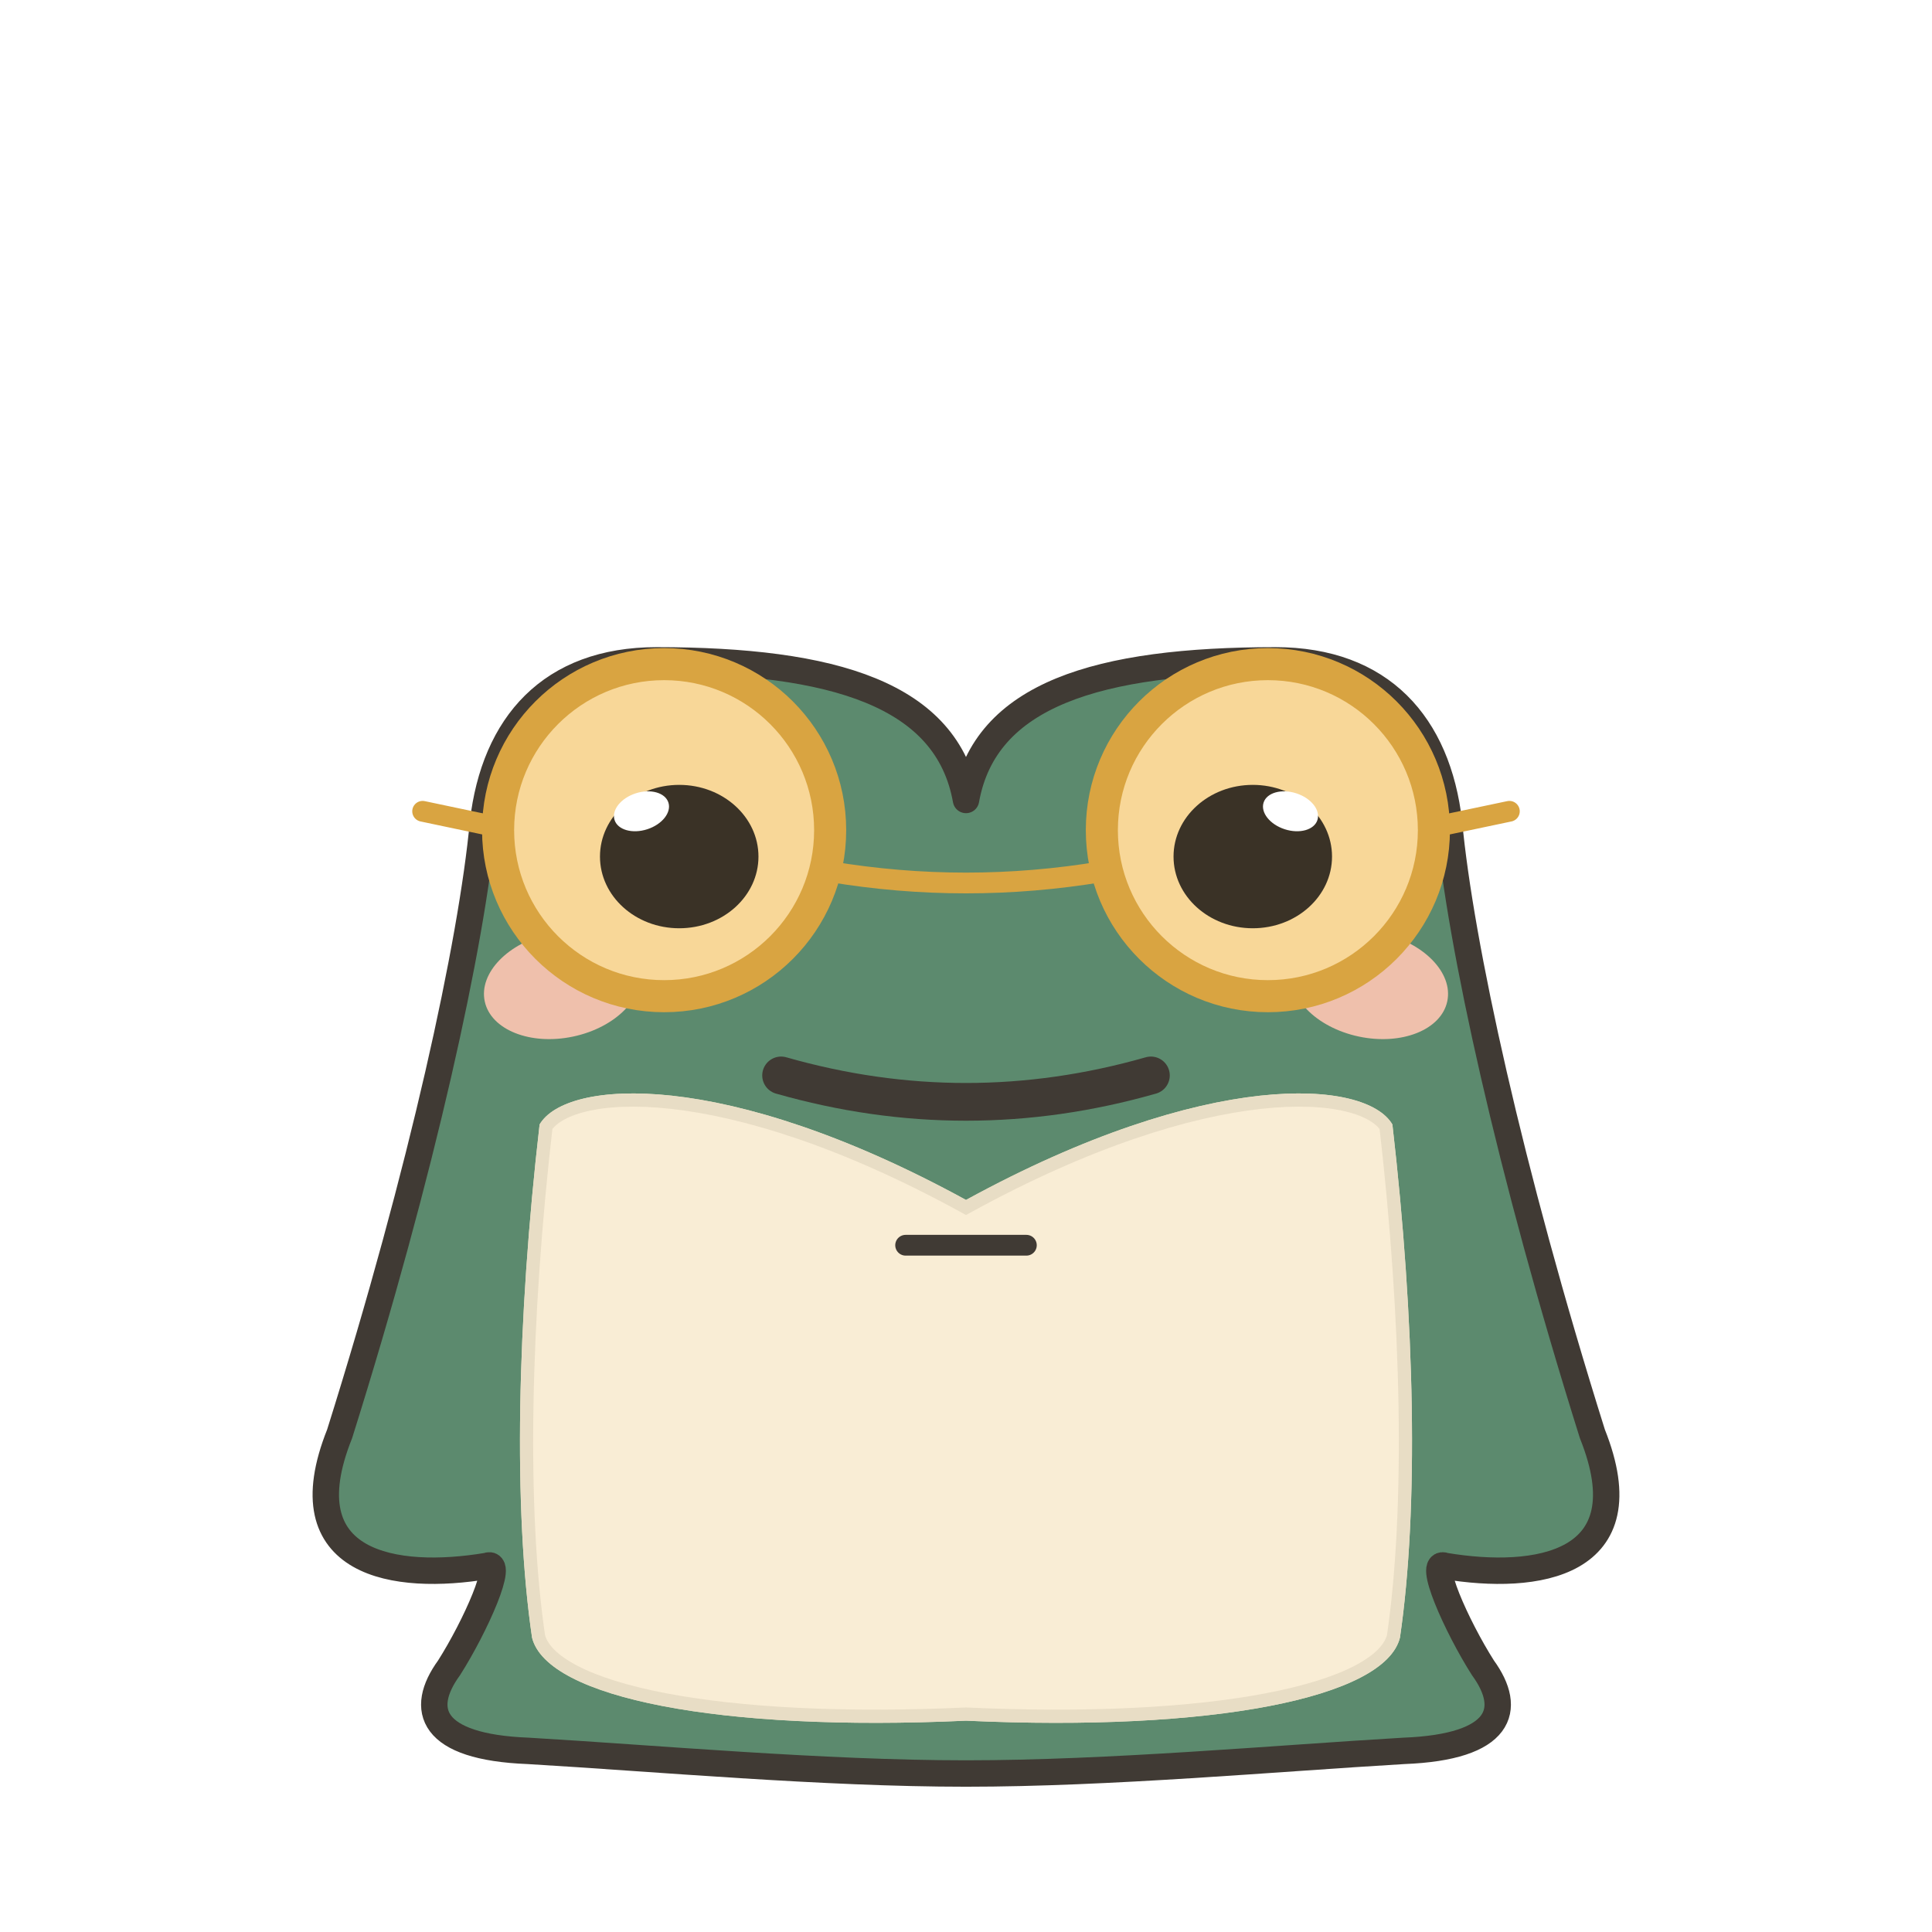
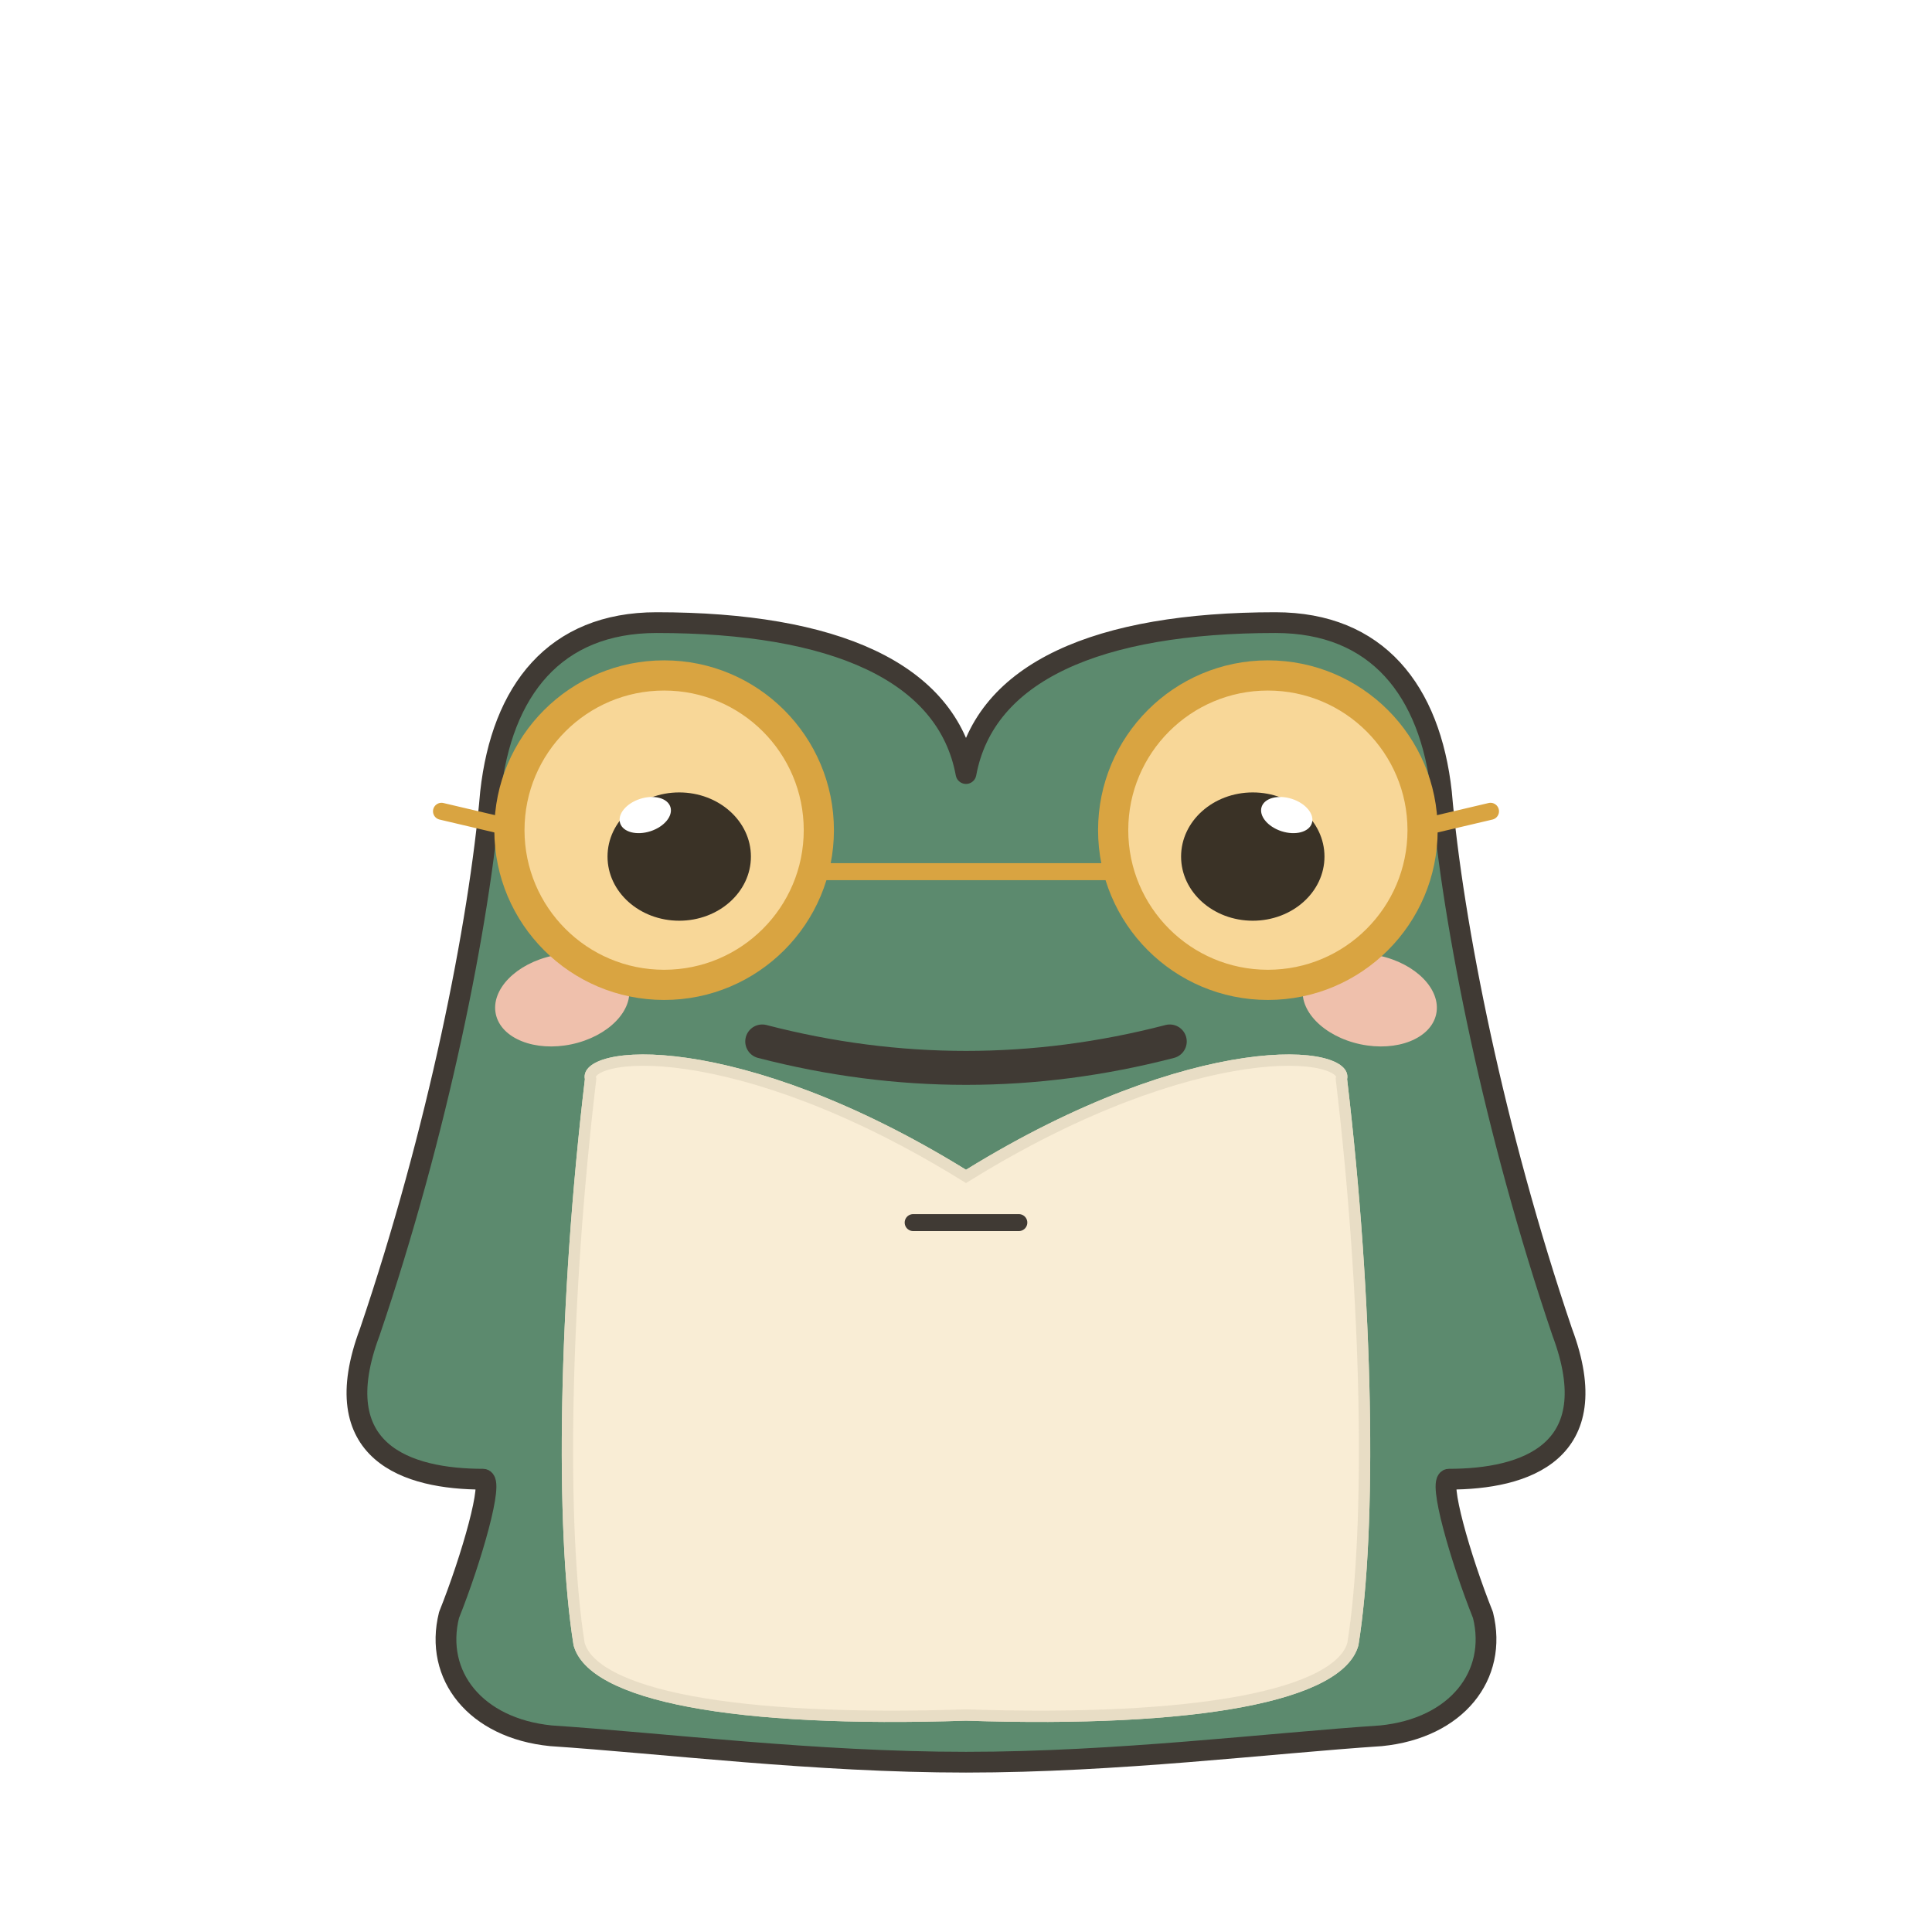
<svg xmlns="http://www.w3.org/2000/svg" viewBox="0 0 1024 1024" width="1024" height="1024">
  <defs>
-     <path id="belly" d="M 286 596          C 300 572, 384 566, 512 636          C 640 566, 724 572, 738 596          C 750 700, 752 800, 742 868          C 734 900, 642 918, 512 912          C 382 918, 290 900, 282 868          C 272 800, 274 700, 286 596          Z" />
+     <path id="belly" d="M 310 572          C 306 552, 392 546, 512 620          C 632 546, 718 552, 714 572          C 728 690, 730 810, 720 872          C 712 902, 634 916, 512 912          C 390 916, 312 902, 304 872          C 294 810, 296 690, 310 572          Z" />
    <clipPath id="bellyClip">
      <use href="#belly" />
    </clipPath>
  </defs>
  <rect width="1024" height="1024" fill="#FFFFFF" />
-   <path d="M 512 424        C 502 368, 442 350, 348 350        C 292 350, 262 384, 256 436        C 250 500, 224 620, 180 760        C 152 830, 210 838, 258 830        C 268 826, 252 862, 238 884        C 222 906, 228 926, 280 928        C 348 932, 436 940, 512 940        C 588 940, 676 932, 744 928        C 796 926, 802 906, 786 884        C 772 862, 756 826, 766 830        C 814 838, 872 830, 844 760        C 800 620, 774 500, 768 436        C 762 384, 732 350, 676 350        C 582 350, 522 368, 512 424        Z" fill="#5C8A6E" stroke="#403A34" stroke-width="14" stroke-linejoin="round" />
+   <path d="M 512 410        C 502 356, 442 330, 348 330        C 294 330, 266 366, 260 420        C 254 490, 232 600, 196 706        C 172 770, 216 784, 256 784        C 262 784, 250 826, 238 856        C 230 888, 252 916, 292 920        C 352 924, 432 934, 512 934        C 592 934, 672 924, 732 920        C 772 916, 794 888, 786 856        C 774 826, 762 784, 768 784        C 808 784, 852 770, 828 706        C 792 600, 770 490, 764 420        C 758 366, 730 330, 676 330        C 582 330, 522 356, 512 410        Z" fill="#5C8A6E" stroke="#403A34" stroke-width="11" stroke-linejoin="round" />
  <use href="#belly" fill="#F9EDD5" />
  <g clip-path="url(#bellyClip)">
-     <use href="#belly" fill="none" stroke="#E7DBC3" stroke-width="14" opacity="0.9" />
+     <use href="#belly" fill="none" stroke="#E7DBC3" stroke-width="12" opacity="0.9" />
  </g>
-   <ellipse cx="298" cy="522" rx="42" ry="28" fill="#EFC0AC" transform="rotate(-12 298 522)" />
-   <ellipse cx="726" cy="522" rx="42" ry="28" fill="#EFC0AC" transform="rotate(12 726 522)" />
-   <circle cx="352" cy="440" r="88" fill="#F8D798" />
-   <circle cx="672" cy="440" r="88" fill="#F8D798" />
-   <ellipse cx="360" cy="454" rx="42" ry="38" fill="#3A3226" />
-   <ellipse cx="664" cy="454" rx="42" ry="38" fill="#3A3226" />
-   <ellipse cx="340" cy="430" rx="15" ry="10" fill="#FFFFFF" transform="rotate(-18 340 430)" />
-   <ellipse cx="684" cy="430" rx="15" ry="10" fill="#FFFFFF" transform="rotate(18 684 430)" />
-   <circle cx="352" cy="440" r="88" fill="none" stroke="#D9A441" stroke-width="17" />
-   <circle cx="672" cy="440" r="88" fill="none" stroke="#D9A441" stroke-width="17" />
-   <path d="M 440 462 Q 512 474 584 462" fill="none" stroke="#D9A441" stroke-width="11" stroke-linecap="round" />
-   <path d="M 262 438 L 224 430" fill="none" stroke="#D9A441" stroke-width="11" stroke-linecap="round" />
-   <path d="M 762 438 L 800 430" fill="none" stroke="#D9A441" stroke-width="11" stroke-linecap="round" />
-   <path d="M 414 570 Q 512 598 610 570" fill="none" stroke="#403A34" stroke-width="20" stroke-linecap="round" />
-   <path d="M 480 660 L 544 660" fill="none" stroke="#403A34" stroke-width="11" stroke-linecap="round" />
+   <ellipse cx="298" cy="530" rx="36" ry="24" fill="#EFC0AC" transform="rotate(-12 298 530)" />
+   <ellipse cx="726" cy="530" rx="36" ry="24" fill="#EFC0AC" transform="rotate(12 726 530)" />
+   <circle cx="352" cy="440" r="82" fill="#F8D798" />
+   <circle cx="672" cy="440" r="82" fill="#F8D798" />
+   <ellipse cx="360" cy="454" rx="38" ry="34" fill="#3A3226" />
+   <ellipse cx="664" cy="454" rx="38" ry="34" fill="#3A3226" />
+   <ellipse cx="342" cy="432" rx="14" ry="9" fill="#FFFFFF" transform="rotate(-18 342 432)" />
+   <ellipse cx="682" cy="432" rx="14" ry="9" fill="#FFFFFF" transform="rotate(18 682 432)" />
+   <circle cx="352" cy="440" r="82" fill="none" stroke="#D9A441" stroke-width="16" />
+   <circle cx="672" cy="440" r="82" fill="none" stroke="#D9A441" stroke-width="16" />
+   <path d="M 436 462 L 588 462" fill="none" stroke="#D9A441" stroke-width="9" stroke-linecap="round" />
+   <path d="M 268 438 L 234 430" fill="none" stroke="#D9A441" stroke-width="9" stroke-linecap="round" />
+   <path d="M 756 438 L 790 430" fill="none" stroke="#D9A441" stroke-width="9" stroke-linecap="round" />
+   <path d="M 404 552 Q 512 580 620 552" fill="none" stroke="#403A34" stroke-width="18" stroke-linecap="round" />
+   <path d="M 484 648 L 540 648" fill="none" stroke="#403A34" stroke-width="9" stroke-linecap="round" />
</svg>
